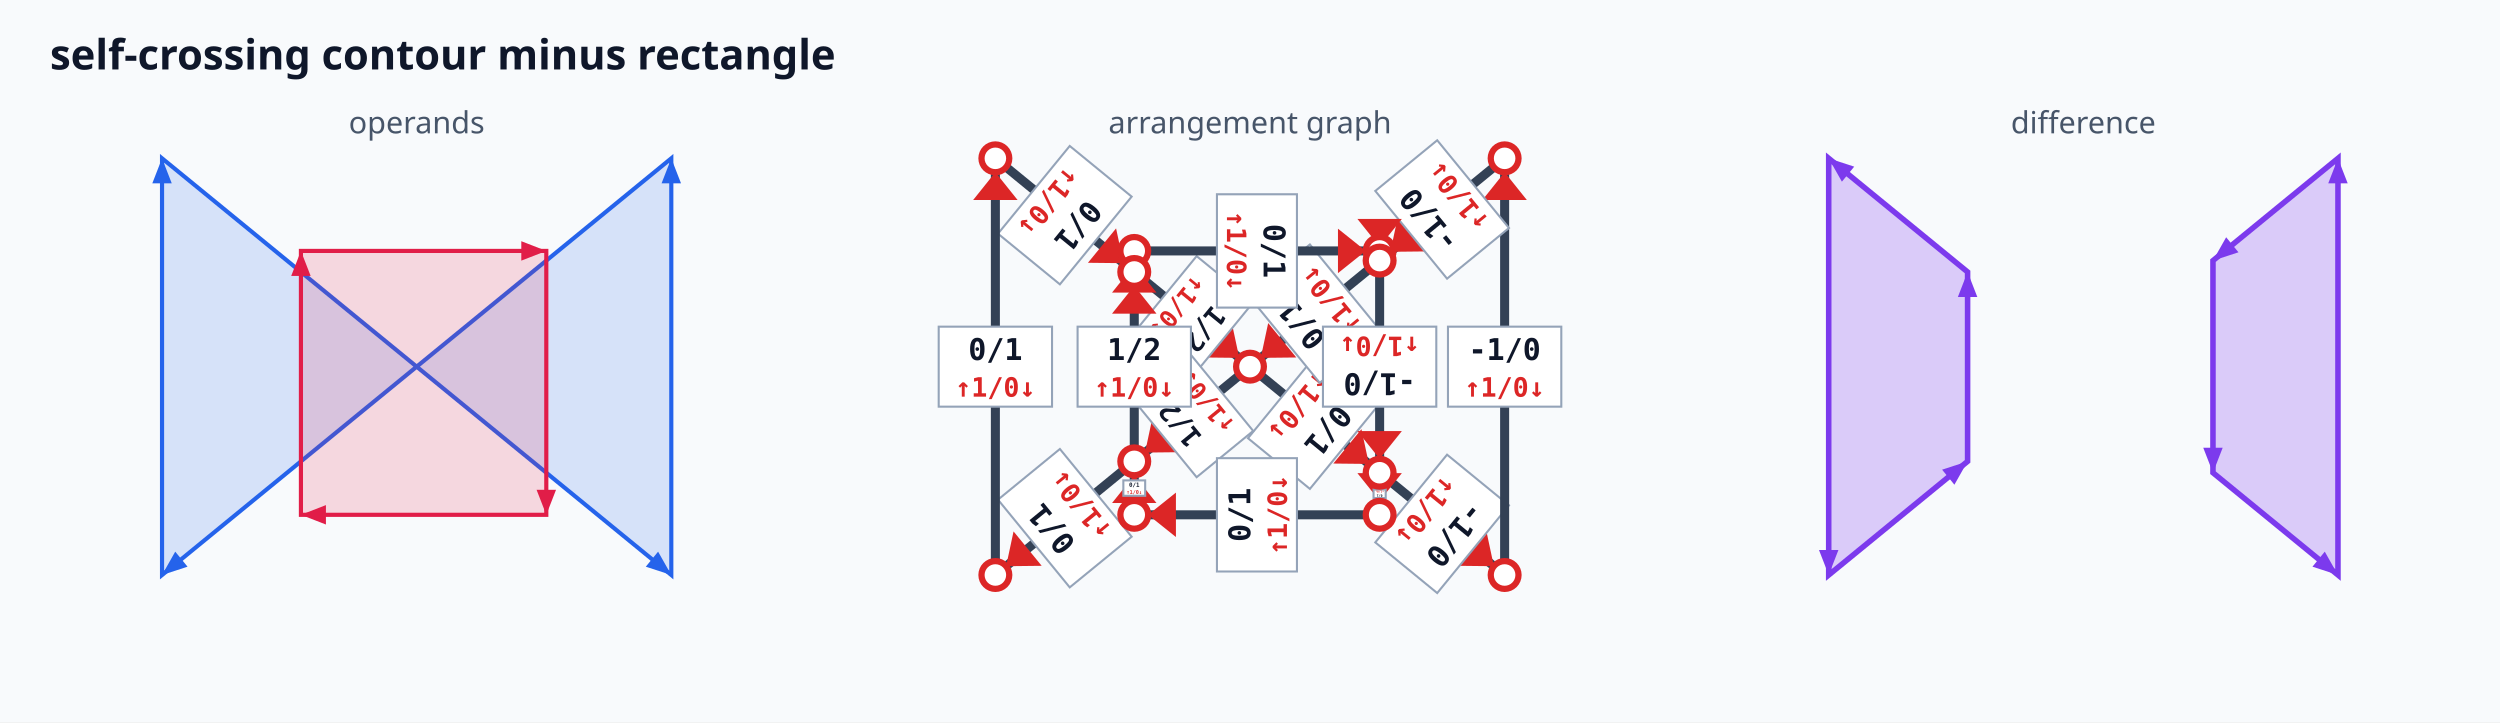
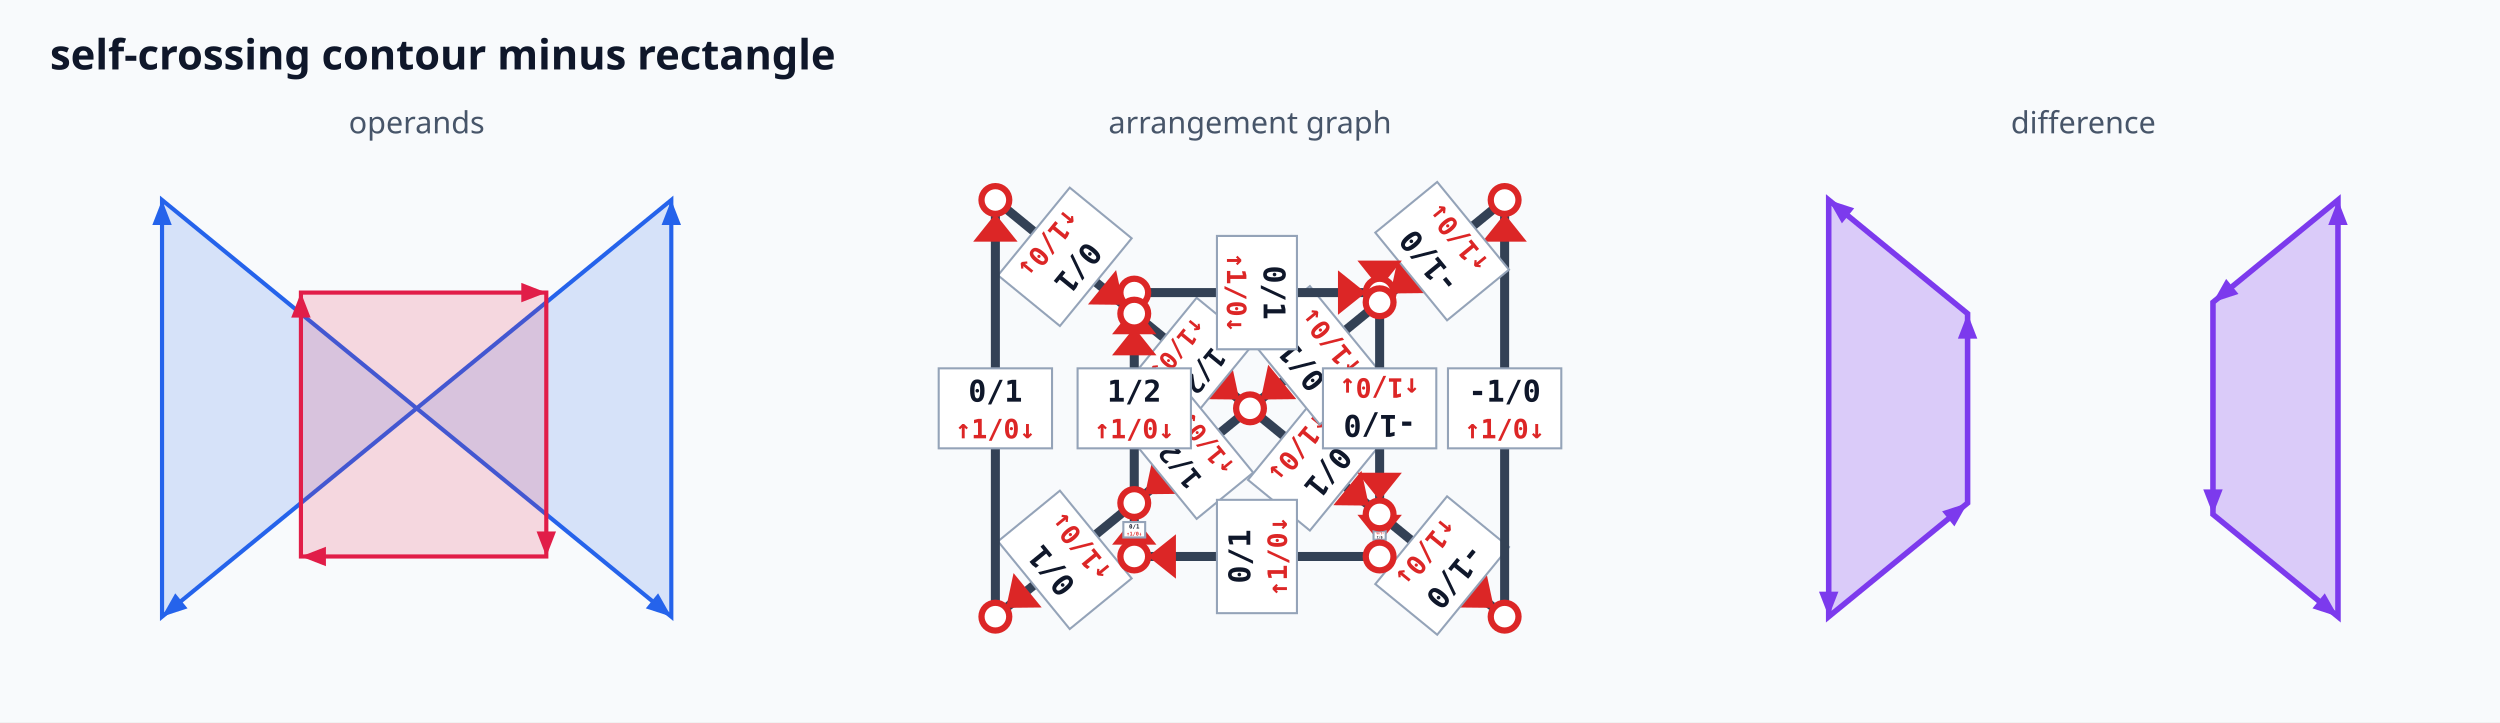
<svg xmlns="http://www.w3.org/2000/svg" viewBox="0 0 900 260" width="900" height="260">
  <rect x="0" y="0" width="900" height="260" style="fill: #f8fafc; stroke: none" />
  <text x="18" y="25" font-size="15" style="fill: #0f172a; font-family: system-ui; font-weight: 600">self-crossing contour minus rectangle</text>
  <text x="150" y="48" font-size="11" style="fill: #475569; font-family: system-ui; text-anchor: middle">operands</text>
  <text x="450" y="48" font-size="11" style="fill: #475569; font-family: system-ui; text-anchor: middle">arrangement graph</text>
  <text x="750" y="48" font-size="11" style="fill: #475569; font-family: system-ui; text-anchor: middle">difference</text>
-   <path d="M 58.333 57 L 241.667 207 V 57 L 58.333 207 Z" style="fill: #2563eb; fill-opacity: 0.16; fill-rule: nonzero; stroke: #2563eb; stroke-width: 1.5" />
-   <path d="M 108.333 90.333 H 196.667 V 185.333 H 108.333 Z" style="fill: #e11d48; fill-opacity: 0.16; fill-rule: nonzero; stroke: #e11d48; stroke-width: 1.5" />
-   <path d="M 708.333 97.909 L 658.333 57 V 207 L 708.333 166.091 Z M 796.667 170.182 L 841.667 207 V 57 L 796.667 93.818 Z" style="fill: #7c3aed; fill-opacity: 0.24; fill-rule: nonzero; stroke: #7c3aed; stroke-width: 2" />
-   <path d="M 241.667 207 L 232.485 204.01 L 236.917 198.592 Z" style="fill: #2563eb; fill-opacity: 1.0; stroke: none" />
-   <path d="M 241.667 57 L 245.167 66 H 238.167 Z" style="fill: #2563eb; fill-opacity: 1.0; stroke: none" />
-   <path d="M 58.333 207 L 63.083 198.592 L 67.515 204.01 Z" style="fill: #2563eb; fill-opacity: 1.0; stroke: none" />
-   <path d="M 58.333 57 L 61.833 66 H 54.833 Z" style="fill: #2563eb; fill-opacity: 1.0; stroke: none" />
-   <path d="M 196.667 90.333 L 187.667 93.833 V 86.833 Z" style="fill: #e11d48; fill-opacity: 1.0; stroke: none" />
-   <path d="M 196.667 185.333 L 193.167 176.333 H 200.167 Z" style="fill: #e11d48; fill-opacity: 1.0; stroke: none" />
-   <path d="M 108.333 185.333 L 117.333 181.833 V 188.833 Z" style="fill: #e11d48; fill-opacity: 1.0; stroke: none" />
-   <path d="M 108.333 90.333 L 111.833 99.333 H 104.833 Z" style="fill: #e11d48; fill-opacity: 1.0; stroke: none" />
-   <path d="M 358.333 57 L 408.333 97.909" style="fill: none; stroke: #334155; stroke-width: 3.25" />
-   <path d="M 404.464 94.743 L 391.658 94.602 L 401.79 82.219 Z" style="fill: #dc2626; fill-opacity: 1.0; stroke: none" />
-   <rect x="362.933" y="63.055" width="40.8" height="28.8" style="fill: #fff; stroke: #94a3b8; stroke-width: 0.75" transform="rotate(129.2894 383.3333 77.45455)" />
-   <text x="383.333" y="75.055" font-size="10.8" style="fill: #0f172a; font-family: ui-monospace, monospace; font-weight: 700; text-anchor: middle" transform="rotate(129.2894 383.3333 77.45455)">0/1</text>
-   <text x="383.333" y="88.255" font-size="9.6" style="fill: #dc2626; font-family: ui-monospace, monospace; font-weight: 700; text-anchor: middle" transform="rotate(129.2894 383.3333 77.45455)">↑1/0↓</text>
-   <path d="M 408.333 97.909 L 450 132" style="fill: none; stroke: #334155; stroke-width: 3.25" />
-   <path d="M 446.13 128.834 L 433.325 128.693 L 443.457 116.31 Z" style="fill: #dc2626; fill-opacity: 1.0; stroke: none" />
-   <rect x="410.536" y="101.804" width="37.26" height="26.302" style="fill: #fff; stroke: #94a3b8; stroke-width: 0.75" transform="rotate(129.2894 429.1667 114.9545)" />
-   <text x="429.167" y="112.763" font-size="9.863" style="fill: #0f172a; font-family: ui-monospace, monospace; font-weight: 700; text-anchor: middle" transform="rotate(129.2894 429.1667 114.9545)">1/2</text>
-   <text x="429.167" y="124.818" font-size="8.767" style="fill: #dc2626; font-family: ui-monospace, monospace; font-weight: 700; text-anchor: middle" transform="rotate(129.2894 429.1667 114.9545)">↑1/0↓</text>
-   <path d="M 450 132 L 496.667 170.182" style="fill: none; stroke: #334155; stroke-width: 3.25" />
-   <path d="M 492.797 167.016 L 479.991 166.875 L 490.123 154.492 Z" style="fill: #dc2626; fill-opacity: 1.0; stroke: none" />
-   <rect x="452.933" y="136.691" width="40.8" height="28.8" style="fill: #fff; stroke: #94a3b8; stroke-width: 0.75" transform="rotate(129.2894 473.3333 151.0909)" />
-   <text x="473.333" y="148.691" font-size="10.8" style="fill: #0f172a; font-family: ui-monospace, monospace; font-weight: 700; text-anchor: middle" transform="rotate(129.2894 473.3333 151.0909)">0/1</text>
-   <text x="473.333" y="161.891" font-size="9.6" style="fill: #dc2626; font-family: ui-monospace, monospace; font-weight: 700; text-anchor: middle" transform="rotate(129.2894 473.3333 151.0909)">↑1/0↓</text>
-   <path d="M 496.667 170.182 L 541.667 207" style="fill: none; stroke: #334155; stroke-width: 3.25" />
-   <path d="M 537.797 203.834 L 524.991 203.693 L 535.123 191.31 Z" style="fill: #dc2626; fill-opacity: 1.0; stroke: none" />
-   <rect x="498.767" y="174.191" width="40.8" height="28.8" style="fill: #fff; stroke: #94a3b8; stroke-width: 0.75" transform="rotate(129.2894 519.1667 188.5909)" />
-   <text x="519.167" y="186.191" font-size="10.8" style="fill: #0f172a; font-family: ui-monospace, monospace; font-weight: 700; text-anchor: middle" transform="rotate(129.2894 519.1667 188.5909)">-1/0</text>
-   <text x="519.167" y="199.391" font-size="9.6" style="fill: #dc2626; font-family: ui-monospace, monospace; font-weight: 700; text-anchor: middle" transform="rotate(129.2894 519.1667 188.5909)">↑1/0↓</text>
-   <path d="M 541.667 207 V 57" style="fill: none; stroke: #334155; stroke-width: 3.25" />
-   <path d="M 541.667 62 L 549.667 72 H 533.667 Z" style="fill: #dc2626; fill-opacity: 1.0; stroke: none" />
-   <rect x="521.267" y="117.6" width="40.8" height="28.8" style="fill: #fff; stroke: #94a3b8; stroke-width: 0.75" transform="rotate(0 541.6667 132)" />
-   <text x="541.667" y="129.6" font-size="10.8" style="fill: #0f172a; font-family: ui-monospace, monospace; font-weight: 700; text-anchor: middle" transform="rotate(0 541.6667 132)">-1/0</text>
-   <text x="541.667" y="142.8" font-size="9.6" style="fill: #dc2626; font-family: ui-monospace, monospace; font-weight: 700; text-anchor: middle" transform="rotate(0 541.6667 132)">↑1/0↓</text>
-   <path d="M 541.667 57 L 496.667 93.818" style="fill: none; stroke: #334155; stroke-width: 3.25" />
-   <path d="M 500.536 90.652 L 503.21 78.128 L 513.342 90.511 Z" style="fill: #dc2626; fill-opacity: 1.0; stroke: none" />
-   <rect x="498.767" y="61.009" width="40.8" height="28.8" style="fill: #fff; stroke: #94a3b8; stroke-width: 0.75" transform="rotate(230.7106 519.1667 75.40909)" />
-   <text x="519.167" y="73.009" font-size="10.8" style="fill: #0f172a; font-family: ui-monospace, monospace; font-weight: 700; text-anchor: middle" transform="rotate(230.7106 519.1667 75.40909)">-1/0</text>
-   <text x="519.167" y="86.209" font-size="9.6" style="fill: #dc2626; font-family: ui-monospace, monospace; font-weight: 700; text-anchor: middle" transform="rotate(230.7106 519.1667 75.40909)">↑1/0↓</text>
-   <path d="M 496.667 93.818 L 450 132" style="fill: none; stroke: #334155; stroke-width: 3.25" />
-   <path d="M 453.87 128.834 L 456.543 116.31 L 466.675 128.693 Z" style="fill: #dc2626; fill-opacity: 1.0; stroke: none" />
-   <rect x="452.933" y="98.509" width="40.8" height="28.8" style="fill: #fff; stroke: #94a3b8; stroke-width: 0.75" transform="rotate(230.7106 473.3333 112.9091)" />
-   <text x="473.333" y="110.509" font-size="10.8" style="fill: #0f172a; font-family: ui-monospace, monospace; font-weight: 700; text-anchor: middle" transform="rotate(230.7106 473.3333 112.9091)">0/1</text>
-   <text x="473.333" y="123.709" font-size="9.6" style="fill: #dc2626; font-family: ui-monospace, monospace; font-weight: 700; text-anchor: middle" transform="rotate(230.7106 473.3333 112.9091)">↑1/0↓</text>
-   <path d="M 450 132 L 408.333 166.091" style="fill: none; stroke: #334155; stroke-width: 3.25" />
-   <path d="M 412.203 162.925 L 414.877 150.401 L 425.009 162.784 Z" style="fill: #dc2626; fill-opacity: 1.0; stroke: none" />
-   <rect x="410.536" y="135.895" width="37.26" height="26.302" style="fill: #fff; stroke: #94a3b8; stroke-width: 0.75" transform="rotate(230.7106 429.1667 149.0454)" />
-   <text x="429.167" y="146.854" font-size="9.863" style="fill: #0f172a; font-family: ui-monospace, monospace; font-weight: 700; text-anchor: middle" transform="rotate(230.7106 429.1667 149.0454)">1/2</text>
-   <text x="429.167" y="158.909" font-size="8.767" style="fill: #dc2626; font-family: ui-monospace, monospace; font-weight: 700; text-anchor: middle" transform="rotate(230.7106 429.1667 149.0454)">↑1/0↓</text>
-   <path d="M 408.333 166.091 L 358.333 207" style="fill: none; stroke: #334155; stroke-width: 3.25" />
-   <path d="M 362.203 203.834 L 364.877 191.31 L 375.009 203.693 Z" style="fill: #dc2626; fill-opacity: 1.0; stroke: none" />
-   <rect x="362.933" y="172.145" width="40.8" height="28.8" style="fill: #fff; stroke: #94a3b8; stroke-width: 0.75" transform="rotate(230.7106 383.3333 186.5454)" />
-   <text x="383.333" y="184.145" font-size="10.8" style="fill: #0f172a; font-family: ui-monospace, monospace; font-weight: 700; text-anchor: middle" transform="rotate(230.7106 383.3333 186.5454)">0/1</text>
-   <text x="383.333" y="197.345" font-size="9.6" style="fill: #dc2626; font-family: ui-monospace, monospace; font-weight: 700; text-anchor: middle" transform="rotate(230.7106 383.3333 186.5454)">↑1/0↓</text>
-   <path d="M 358.333 207 V 57" style="fill: none; stroke: #334155; stroke-width: 3.25" />
-   <path d="M 358.333 62 L 366.333 72 H 350.333 Z" style="fill: #dc2626; fill-opacity: 1.0; stroke: none" />
-   <rect x="337.933" y="117.6" width="40.8" height="28.8" style="fill: #fff; stroke: #94a3b8; stroke-width: 0.75" transform="rotate(0 358.3333 132)" />
-   <text x="358.333" y="129.6" font-size="10.8" style="fill: #0f172a; font-family: ui-monospace, monospace; font-weight: 700; text-anchor: middle" transform="rotate(0 358.3333 132)">0/1</text>
-   <text x="358.333" y="142.8" font-size="9.6" style="fill: #dc2626; font-family: ui-monospace, monospace; font-weight: 700; text-anchor: middle" transform="rotate(0 358.3333 132)">↑1/0↓</text>
-   <path d="M 408.333 90.333 H 496.667" style="fill: none; stroke: #334155; stroke-width: 3.25" />
-   <path d="M 491.667 90.333 L 481.667 98.333 V 82.333 Z" style="fill: #dc2626; fill-opacity: 1.0; stroke: none" />
-   <rect x="432.1" y="75.933" width="40.8" height="28.8" style="fill: #fff; stroke: #94a3b8; stroke-width: 0.75" transform="rotate(90 452.5 90.33333)" />
-   <text x="452.5" y="87.933" font-size="10.8" style="fill: #0f172a; font-family: ui-monospace, monospace; font-weight: 700; text-anchor: middle" transform="rotate(90 452.5 90.33333)">0/1</text>
-   <text x="452.5" y="101.133" font-size="9.6" style="fill: #dc2626; font-family: ui-monospace, monospace; font-weight: 700; text-anchor: middle" transform="rotate(90 452.5 90.33333)">↑1/0↓</text>
-   <path d="M 496.667 90.333 V 93.818" style="fill: none; stroke: #334155; stroke-width: 3.25" />
-   <path d="M 496.667 88.818 L 488.667 78.818 H 504.667 Z" style="fill: #dc2626; fill-opacity: 1.0; stroke: none" />
-   <path d="M 496.667 93.818 V 170.182" style="fill: none; stroke: #334155; stroke-width: 3.25" />
-   <path d="M 496.667 165.182 L 488.667 155.182 H 504.667 Z" style="fill: #dc2626; fill-opacity: 1.0; stroke: none" />
-   <rect x="476.267" y="117.6" width="40.8" height="28.8" style="fill: #fff; stroke: #94a3b8; stroke-width: 0.75" transform="rotate(180 496.6667 132)" />
-   <text x="496.667" y="129.6" font-size="10.8" style="fill: #0f172a; font-family: ui-monospace, monospace; font-weight: 700; text-anchor: middle" transform="rotate(180 496.6667 132)">-1/0</text>
-   <text x="496.667" y="142.8" font-size="9.6" style="fill: #dc2626; font-family: ui-monospace, monospace; font-weight: 700; text-anchor: middle" transform="rotate(180 496.6667 132)">↑1/0↓</text>
-   <path d="M 496.667 170.182 V 185.333" style="fill: none; stroke: #334155; stroke-width: 3.25" />
-   <path d="M 496.667 180.333 L 488.667 170.333 H 504.667 Z" style="fill: #dc2626; fill-opacity: 1.0; stroke: none" />
-   <rect x="494.477" y="176.212" width="4.379" height="3.091" style="fill: #fff; stroke: #94a3b8; stroke-width: 0.75" transform="rotate(180 496.6667 177.7576)" />
-   <text x="496.667" y="177.5" font-size="1.159" style="fill: #0f172a; font-family: ui-monospace, monospace; font-weight: 700; text-anchor: middle" transform="rotate(180 496.6667 177.7576)">0/1</text>
-   <text x="496.667" y="178.917" font-size="1.03" style="fill: #dc2626; font-family: ui-monospace, monospace; font-weight: 700; text-anchor: middle" transform="rotate(180 496.6667 177.7576)">↑1/0↓</text>
-   <path d="M 496.667 185.333 H 408.333" style="fill: none; stroke: #334155; stroke-width: 3.25" />
-   <path d="M 413.333 185.333 L 423.333 177.333 V 193.333 Z" style="fill: #dc2626; fill-opacity: 1.0; stroke: none" />
-   <rect x="432.1" y="170.933" width="40.8" height="28.8" style="fill: #fff; stroke: #94a3b8; stroke-width: 0.75" transform="rotate(270 452.5 185.3333)" />
-   <text x="452.5" y="182.933" font-size="10.8" style="fill: #0f172a; font-family: ui-monospace, monospace; font-weight: 700; text-anchor: middle" transform="rotate(270 452.5 185.3333)">0/1</text>
-   <text x="452.5" y="196.133" font-size="9.6" style="fill: #dc2626; font-family: ui-monospace, monospace; font-weight: 700; text-anchor: middle" transform="rotate(270 452.5 185.3333)">↑1/0↓</text>
-   <path d="M 408.333 185.333 V 166.091" style="fill: none; stroke: #334155; stroke-width: 3.25" />
-   <path d="M 408.333 171.091 L 416.333 181.091 H 400.333 Z" style="fill: #dc2626; fill-opacity: 1.0; stroke: none" />
-   <rect x="404.405" y="172.939" width="7.856" height="5.545" style="fill: #fff; stroke: #94a3b8; stroke-width: 0.75" transform="rotate(0 408.3333 175.7121)" />
-   <text x="408.333" y="175.25" font-size="2.08" style="fill: #0f172a; font-family: ui-monospace, monospace; font-weight: 700; text-anchor: middle" transform="rotate(0 408.3333 175.7121)">0/1</text>
-   <text x="408.333" y="177.792" font-size="1.848" style="fill: #dc2626; font-family: ui-monospace, monospace; font-weight: 700; text-anchor: middle" transform="rotate(0 408.3333 175.7121)">↑1/0↓</text>
-   <path d="M 408.333 166.091 V 97.909" style="fill: none; stroke: #334155; stroke-width: 3.25" />
-   <path d="M 408.333 102.909 L 416.333 112.909 H 400.333 Z" style="fill: #dc2626; fill-opacity: 1.0; stroke: none" />
-   <rect x="387.933" y="117.6" width="40.8" height="28.8" style="fill: #fff; stroke: #94a3b8; stroke-width: 0.75" transform="rotate(0 408.3333 132)" />
-   <text x="408.333" y="129.6" font-size="10.8" style="fill: #0f172a; font-family: ui-monospace, monospace; font-weight: 700; text-anchor: middle" transform="rotate(0 408.3333 132)">1/2</text>
-   <text x="408.333" y="142.8" font-size="9.6" style="fill: #dc2626; font-family: ui-monospace, monospace; font-weight: 700; text-anchor: middle" transform="rotate(0 408.3333 132)">↑1/0↓</text>
-   <path d="M 408.333 97.909 V 90.333" style="fill: none; stroke: #334155; stroke-width: 3.25" />
-   <path d="M 408.333 95.333 L 416.333 105.333 H 400.333 Z" style="fill: #dc2626; fill-opacity: 1.0; stroke: none" />
-   <circle cx="358.333" cy="57" r="5" style="fill: #fff; stroke: #dc2626; stroke-width: 2.25" />
-   <circle cx="541.667" cy="207" r="5" style="fill: #fff; stroke: #dc2626; stroke-width: 2.25" />
-   <circle cx="541.667" cy="57" r="5" style="fill: #fff; stroke: #dc2626; stroke-width: 2.25" />
-   <circle cx="450" cy="132" r="5" style="fill: #fff; stroke: #dc2626; stroke-width: 2.25" />
-   <circle cx="358.333" cy="207" r="5" style="fill: #fff; stroke: #dc2626; stroke-width: 2.25" />
-   <circle cx="408.333" cy="90.333" r="5" style="fill: #fff; stroke: #dc2626; stroke-width: 2.25" />
-   <circle cx="496.667" cy="90.333" r="5" style="fill: #fff; stroke: #dc2626; stroke-width: 2.25" />
-   <circle cx="496.667" cy="170.182" r="5" style="fill: #fff; stroke: #dc2626; stroke-width: 2.25" />
-   <circle cx="496.667" cy="93.818" r="5" style="fill: #fff; stroke: #dc2626; stroke-width: 2.25" />
-   <circle cx="496.667" cy="185.333" r="5" style="fill: #fff; stroke: #dc2626; stroke-width: 2.25" />
-   <circle cx="408.333" cy="185.333" r="5" style="fill: #fff; stroke: #dc2626; stroke-width: 2.25" />
-   <circle cx="408.333" cy="97.909" r="5" style="fill: #fff; stroke: #dc2626; stroke-width: 2.25" />
-   <circle cx="408.333" cy="166.091" r="5" style="fill: #fff; stroke: #dc2626; stroke-width: 2.25" />
-   <path d="M 658.333 57 L 667.515 59.99 L 663.083 65.408 Z" style="fill: #7c3aed; fill-opacity: 1.0; stroke: none" />
-   <path d="M 658.333 207 L 654.833 198 H 661.833 Z" style="fill: #7c3aed; fill-opacity: 1.0; stroke: none" />
-   <path d="M 708.333 166.091 L 703.584 174.499 L 699.151 169.081 Z" style="fill: #7c3aed; fill-opacity: 1.0; stroke: none" />
-   <path d="M 708.333 97.909 L 711.833 106.909 H 704.833 Z" style="fill: #7c3aed; fill-opacity: 1.0; stroke: none" />
-   <path d="M 841.667 207 L 832.485 204.01 L 836.917 198.592 Z" style="fill: #7c3aed; fill-opacity: 1.0; stroke: none" />
-   <path d="M 841.667 57 L 845.167 66 H 838.167 Z" style="fill: #7c3aed; fill-opacity: 1.0; stroke: none" />
-   <path d="M 796.667 93.818 L 801.416 85.41 L 805.849 90.828 Z" style="fill: #7c3aed; fill-opacity: 1.0; stroke: none" />
-   <path d="M 796.667 170.182 L 793.167 161.182 H 800.167 Z" style="fill: #7c3aed; fill-opacity: 1.0; stroke: none" />
+   <path d="M 58.333 72 L 241.667 222 V 72 L 58.333 222 Z" style="fill: #2563eb; fill-opacity: 0.16; fill-rule: nonzero; stroke: #2563eb; stroke-width: 1.5" />
+   <path d="M 108.333 105.333 H 196.667 V 200.333 H 108.333 Z" style="fill: #e11d48; fill-opacity: 0.16; fill-rule: nonzero; stroke: #e11d48; stroke-width: 1.5" />
+   <path d="M 708.333 112.909 L 658.333 72 V 222 L 708.333 181.091 Z M 796.667 185.182 L 841.667 222 V 72 L 796.667 108.818 Z" style="fill: #7c3aed; fill-opacity: 0.24; fill-rule: nonzero; stroke: #7c3aed; stroke-width: 2" />
+   <path d="M 241.667 222 L 232.485 219.01 L 236.917 213.592 Z" style="fill: #2563eb; fill-opacity: 1.0; stroke: none" />
+   <path d="M 241.667 72 L 245.167 81 H 238.167 Z" style="fill: #2563eb; fill-opacity: 1.0; stroke: none" />
+   <path d="M 58.333 222 L 63.083 213.592 L 67.515 219.01 Z" style="fill: #2563eb; fill-opacity: 1.0; stroke: none" />
+   <path d="M 58.333 72 L 61.833 81 H 54.833 Z" style="fill: #2563eb; fill-opacity: 1.0; stroke: none" />
+   <path d="M 196.667 105.333 L 187.667 108.833 V 101.833 Z" style="fill: #e11d48; fill-opacity: 1.0; stroke: none" />
+   <path d="M 196.667 200.333 L 193.167 191.333 H 200.167 Z" style="fill: #e11d48; fill-opacity: 1.0; stroke: none" />
+   <path d="M 108.333 200.333 L 117.333 196.833 V 203.833 Z" style="fill: #e11d48; fill-opacity: 1.0; stroke: none" />
+   <path d="M 108.333 105.333 L 111.833 114.333 H 104.833 Z" style="fill: #e11d48; fill-opacity: 1.0; stroke: none" />
+   <path d="M 358.333 72 L 408.333 112.909" style="fill: none; stroke: #334155; stroke-width: 3.25" />
+   <path d="M 404.464 109.743 L 391.658 109.602 L 401.79 97.219 Z" style="fill: #dc2626; fill-opacity: 1.0; stroke: none" />
+   <rect x="362.933" y="78.055" width="40.8" height="28.8" style="fill: #fff; stroke: #94a3b8; stroke-width: 0.75" transform="rotate(129.2894 383.3333 92.45455)" />
+   <text x="383.333" y="90.055" font-size="10.8" style="fill: #0f172a; font-family: ui-monospace, monospace; font-weight: 700; text-anchor: middle" transform="rotate(129.2894 383.3333 92.45455)">0/1</text>
+   <text x="383.333" y="103.255" font-size="9.6" style="fill: #dc2626; font-family: ui-monospace, monospace; font-weight: 700; text-anchor: middle" transform="rotate(129.2894 383.3333 92.45455)">↑1/0↓</text>
+   <path d="M 408.333 112.909 L 450 147" style="fill: none; stroke: #334155; stroke-width: 3.25" />
+   <path d="M 446.13 143.834 L 433.325 143.693 L 443.457 131.31 Z" style="fill: #dc2626; fill-opacity: 1.0; stroke: none" />
+   <rect x="410.536" y="116.804" width="37.26" height="26.302" style="fill: #fff; stroke: #94a3b8; stroke-width: 0.75" transform="rotate(129.2894 429.1667 129.9546)" />
+   <text x="429.167" y="127.763" font-size="9.863" style="fill: #0f172a; font-family: ui-monospace, monospace; font-weight: 700; text-anchor: middle" transform="rotate(129.2894 429.1667 129.9546)">1/2</text>
+   <text x="429.167" y="139.818" font-size="8.767" style="fill: #dc2626; font-family: ui-monospace, monospace; font-weight: 700; text-anchor: middle" transform="rotate(129.2894 429.1667 129.9546)">↑1/0↓</text>
+   <path d="M 450 147 L 496.667 185.182" style="fill: none; stroke: #334155; stroke-width: 3.25" />
+   <path d="M 492.797 182.016 L 479.991 181.875 L 490.123 169.492 Z" style="fill: #dc2626; fill-opacity: 1.0; stroke: none" />
+   <rect x="452.933" y="151.691" width="40.8" height="28.8" style="fill: #fff; stroke: #94a3b8; stroke-width: 0.75" transform="rotate(129.2894 473.3333 166.0909)" />
+   <text x="473.333" y="163.691" font-size="10.8" style="fill: #0f172a; font-family: ui-monospace, monospace; font-weight: 700; text-anchor: middle" transform="rotate(129.2894 473.3333 166.0909)">0/1</text>
+   <text x="473.333" y="176.891" font-size="9.6" style="fill: #dc2626; font-family: ui-monospace, monospace; font-weight: 700; text-anchor: middle" transform="rotate(129.2894 473.3333 166.0909)">↑1/0↓</text>
+   <path d="M 496.667 185.182 L 541.667 222" style="fill: none; stroke: #334155; stroke-width: 3.25" />
+   <path d="M 537.797 218.834 L 524.991 218.693 L 535.123 206.31 Z" style="fill: #dc2626; fill-opacity: 1.0; stroke: none" />
+   <rect x="498.767" y="189.191" width="40.8" height="28.8" style="fill: #fff; stroke: #94a3b8; stroke-width: 0.75" transform="rotate(129.2894 519.1667 203.5909)" />
+   <text x="519.167" y="201.191" font-size="10.8" style="fill: #0f172a; font-family: ui-monospace, monospace; font-weight: 700; text-anchor: middle" transform="rotate(129.2894 519.1667 203.5909)">-1/0</text>
+   <text x="519.167" y="214.391" font-size="9.6" style="fill: #dc2626; font-family: ui-monospace, monospace; font-weight: 700; text-anchor: middle" transform="rotate(129.2894 519.1667 203.5909)">↑1/0↓</text>
+   <path d="M 541.667 222 V 72" style="fill: none; stroke: #334155; stroke-width: 3.25" />
+   <path d="M 541.667 77 L 549.667 87 H 533.667 Z" style="fill: #dc2626; fill-opacity: 1.0; stroke: none" />
+   <rect x="521.267" y="132.6" width="40.8" height="28.8" style="fill: #fff; stroke: #94a3b8; stroke-width: 0.75" transform="rotate(0 541.6667 147)" />
+   <text x="541.667" y="144.6" font-size="10.8" style="fill: #0f172a; font-family: ui-monospace, monospace; font-weight: 700; text-anchor: middle" transform="rotate(0 541.6667 147)">-1/0</text>
+   <text x="541.667" y="157.8" font-size="9.6" style="fill: #dc2626; font-family: ui-monospace, monospace; font-weight: 700; text-anchor: middle" transform="rotate(0 541.6667 147)">↑1/0↓</text>
+   <path d="M 541.667 72 L 496.667 108.818" style="fill: none; stroke: #334155; stroke-width: 3.25" />
+   <path d="M 500.536 105.652 L 503.21 93.128 L 513.342 105.511 Z" style="fill: #dc2626; fill-opacity: 1.0; stroke: none" />
+   <rect x="498.767" y="76.009" width="40.8" height="28.8" style="fill: #fff; stroke: #94a3b8; stroke-width: 0.75" transform="rotate(230.7106 519.1667 90.40909)" />
+   <text x="519.167" y="88.009" font-size="10.8" style="fill: #0f172a; font-family: ui-monospace, monospace; font-weight: 700; text-anchor: middle" transform="rotate(230.7106 519.1667 90.40909)">-1/0</text>
+   <text x="519.167" y="101.209" font-size="9.6" style="fill: #dc2626; font-family: ui-monospace, monospace; font-weight: 700; text-anchor: middle" transform="rotate(230.7106 519.1667 90.40909)">↑1/0↓</text>
+   <path d="M 496.667 108.818 L 450 147" style="fill: none; stroke: #334155; stroke-width: 3.25" />
+   <path d="M 453.87 143.834 L 456.543 131.31 L 466.675 143.693 Z" style="fill: #dc2626; fill-opacity: 1.0; stroke: none" />
+   <rect x="452.933" y="113.509" width="40.8" height="28.8" style="fill: #fff; stroke: #94a3b8; stroke-width: 0.75" transform="rotate(230.7106 473.3333 127.9091)" />
+   <text x="473.333" y="125.509" font-size="10.8" style="fill: #0f172a; font-family: ui-monospace, monospace; font-weight: 700; text-anchor: middle" transform="rotate(230.7106 473.3333 127.9091)">0/1</text>
+   <text x="473.333" y="138.709" font-size="9.6" style="fill: #dc2626; font-family: ui-monospace, monospace; font-weight: 700; text-anchor: middle" transform="rotate(230.7106 473.3333 127.9091)">↑1/0↓</text>
+   <path d="M 450 147 L 408.333 181.091" style="fill: none; stroke: #334155; stroke-width: 3.25" />
+   <path d="M 412.203 177.925 L 414.877 165.401 L 425.009 177.784 Z" style="fill: #dc2626; fill-opacity: 1.0; stroke: none" />
+   <rect x="410.536" y="150.895" width="37.26" height="26.302" style="fill: #fff; stroke: #94a3b8; stroke-width: 0.75" transform="rotate(230.7106 429.1667 164.0454)" />
+   <text x="429.167" y="161.854" font-size="9.863" style="fill: #0f172a; font-family: ui-monospace, monospace; font-weight: 700; text-anchor: middle" transform="rotate(230.7106 429.1667 164.0454)">1/2</text>
+   <text x="429.167" y="173.909" font-size="8.767" style="fill: #dc2626; font-family: ui-monospace, monospace; font-weight: 700; text-anchor: middle" transform="rotate(230.7106 429.1667 164.0454)">↑1/0↓</text>
+   <path d="M 408.333 181.091 L 358.333 222" style="fill: none; stroke: #334155; stroke-width: 3.25" />
+   <path d="M 362.203 218.834 L 364.877 206.31 L 375.009 218.693 Z" style="fill: #dc2626; fill-opacity: 1.0; stroke: none" />
+   <rect x="362.933" y="187.145" width="40.8" height="28.8" style="fill: #fff; stroke: #94a3b8; stroke-width: 0.75" transform="rotate(230.7106 383.3333 201.5454)" />
+   <text x="383.333" y="199.145" font-size="10.8" style="fill: #0f172a; font-family: ui-monospace, monospace; font-weight: 700; text-anchor: middle" transform="rotate(230.7106 383.3333 201.5454)">0/1</text>
+   <text x="383.333" y="212.345" font-size="9.6" style="fill: #dc2626; font-family: ui-monospace, monospace; font-weight: 700; text-anchor: middle" transform="rotate(230.7106 383.3333 201.5454)">↑1/0↓</text>
+   <path d="M 358.333 222 V 72" style="fill: none; stroke: #334155; stroke-width: 3.25" />
+   <path d="M 358.333 77 L 366.333 87 H 350.333 Z" style="fill: #dc2626; fill-opacity: 1.0; stroke: none" />
+   <rect x="337.933" y="132.6" width="40.8" height="28.8" style="fill: #fff; stroke: #94a3b8; stroke-width: 0.75" transform="rotate(0 358.3333 147)" />
+   <text x="358.333" y="144.6" font-size="10.8" style="fill: #0f172a; font-family: ui-monospace, monospace; font-weight: 700; text-anchor: middle" transform="rotate(0 358.3333 147)">0/1</text>
+   <text x="358.333" y="157.8" font-size="9.6" style="fill: #dc2626; font-family: ui-monospace, monospace; font-weight: 700; text-anchor: middle" transform="rotate(0 358.3333 147)">↑1/0↓</text>
+   <path d="M 408.333 105.333 H 496.667" style="fill: none; stroke: #334155; stroke-width: 3.25" />
+   <path d="M 491.667 105.333 L 481.667 113.333 V 97.333 Z" style="fill: #dc2626; fill-opacity: 1.0; stroke: none" />
+   <rect x="432.1" y="90.933" width="40.8" height="28.8" style="fill: #fff; stroke: #94a3b8; stroke-width: 0.75" transform="rotate(90 452.5 105.3333)" />
+   <text x="452.5" y="102.933" font-size="10.8" style="fill: #0f172a; font-family: ui-monospace, monospace; font-weight: 700; text-anchor: middle" transform="rotate(90 452.5 105.3333)">0/1</text>
+   <text x="452.5" y="116.133" font-size="9.6" style="fill: #dc2626; font-family: ui-monospace, monospace; font-weight: 700; text-anchor: middle" transform="rotate(90 452.5 105.3333)">↑1/0↓</text>
+   <path d="M 496.667 105.333 V 108.818" style="fill: none; stroke: #334155; stroke-width: 3.25" />
+   <path d="M 496.667 103.818 L 488.667 93.818 H 504.667 Z" style="fill: #dc2626; fill-opacity: 1.0; stroke: none" />
+   <path d="M 496.667 108.818 V 185.182" style="fill: none; stroke: #334155; stroke-width: 3.25" />
+   <path d="M 496.667 180.182 L 488.667 170.182 H 504.667 Z" style="fill: #dc2626; fill-opacity: 1.0; stroke: none" />
+   <rect x="476.267" y="132.6" width="40.8" height="28.8" style="fill: #fff; stroke: #94a3b8; stroke-width: 0.75" transform="rotate(180 496.6667 147)" />
+   <text x="496.667" y="144.6" font-size="10.8" style="fill: #0f172a; font-family: ui-monospace, monospace; font-weight: 700; text-anchor: middle" transform="rotate(180 496.6667 147)">-1/0</text>
+   <text x="496.667" y="157.8" font-size="9.6" style="fill: #dc2626; font-family: ui-monospace, monospace; font-weight: 700; text-anchor: middle" transform="rotate(180 496.6667 147)">↑1/0↓</text>
+   <path d="M 496.667 185.182 V 200.333" style="fill: none; stroke: #334155; stroke-width: 3.25" />
+   <path d="M 496.667 195.333 L 488.667 185.333 H 504.667 Z" style="fill: #dc2626; fill-opacity: 1.0; stroke: none" />
+   <rect x="494.477" y="191.212" width="4.379" height="3.091" style="fill: #fff; stroke: #94a3b8; stroke-width: 0.75" transform="rotate(180 496.6667 192.7576)" />
+   <text x="496.667" y="192.5" font-size="1.159" style="fill: #0f172a; font-family: ui-monospace, monospace; font-weight: 700; text-anchor: middle" transform="rotate(180 496.6667 192.7576)">0/1</text>
+   <text x="496.667" y="193.917" font-size="1.03" style="fill: #dc2626; font-family: ui-monospace, monospace; font-weight: 700; text-anchor: middle" transform="rotate(180 496.6667 192.7576)">↑1/0↓</text>
+   <path d="M 496.667 200.333 H 408.333" style="fill: none; stroke: #334155; stroke-width: 3.25" />
+   <path d="M 413.333 200.333 L 423.333 192.333 V 208.333 Z" style="fill: #dc2626; fill-opacity: 1.0; stroke: none" />
+   <rect x="432.1" y="185.933" width="40.8" height="28.8" style="fill: #fff; stroke: #94a3b8; stroke-width: 0.75" transform="rotate(270 452.5 200.3333)" />
+   <text x="452.5" y="197.933" font-size="10.8" style="fill: #0f172a; font-family: ui-monospace, monospace; font-weight: 700; text-anchor: middle" transform="rotate(270 452.5 200.3333)">0/1</text>
+   <text x="452.5" y="211.133" font-size="9.6" style="fill: #dc2626; font-family: ui-monospace, monospace; font-weight: 700; text-anchor: middle" transform="rotate(270 452.5 200.3333)">↑1/0↓</text>
+   <path d="M 408.333 200.333 V 181.091" style="fill: none; stroke: #334155; stroke-width: 3.25" />
+   <path d="M 408.333 186.091 L 416.333 196.091 H 400.333 Z" style="fill: #dc2626; fill-opacity: 1.0; stroke: none" />
+   <rect x="404.405" y="187.939" width="7.856" height="5.545" style="fill: #fff; stroke: #94a3b8; stroke-width: 0.75" transform="rotate(0 408.3333 190.7121)" />
+   <text x="408.333" y="190.25" font-size="2.08" style="fill: #0f172a; font-family: ui-monospace, monospace; font-weight: 700; text-anchor: middle" transform="rotate(0 408.3333 190.7121)">0/1</text>
+   <text x="408.333" y="192.792" font-size="1.848" style="fill: #dc2626; font-family: ui-monospace, monospace; font-weight: 700; text-anchor: middle" transform="rotate(0 408.3333 190.7121)">↑1/0↓</text>
+   <path d="M 408.333 181.091 V 112.909" style="fill: none; stroke: #334155; stroke-width: 3.25" />
+   <path d="M 408.333 117.909 L 416.333 127.909 H 400.333 Z" style="fill: #dc2626; fill-opacity: 1.0; stroke: none" />
+   <rect x="387.933" y="132.6" width="40.8" height="28.8" style="fill: #fff; stroke: #94a3b8; stroke-width: 0.75" transform="rotate(0 408.3333 147)" />
+   <text x="408.333" y="144.6" font-size="10.8" style="fill: #0f172a; font-family: ui-monospace, monospace; font-weight: 700; text-anchor: middle" transform="rotate(0 408.3333 147)">1/2</text>
+   <text x="408.333" y="157.8" font-size="9.6" style="fill: #dc2626; font-family: ui-monospace, monospace; font-weight: 700; text-anchor: middle" transform="rotate(0 408.3333 147)">↑1/0↓</text>
+   <path d="M 408.333 112.909 V 105.333" style="fill: none; stroke: #334155; stroke-width: 3.25" />
+   <path d="M 408.333 110.333 L 416.333 120.333 H 400.333 Z" style="fill: #dc2626; fill-opacity: 1.0; stroke: none" />
+   <circle cx="358.333" cy="72" r="5" style="fill: #fff; stroke: #dc2626; stroke-width: 2.25" />
+   <circle cx="541.667" cy="222" r="5" style="fill: #fff; stroke: #dc2626; stroke-width: 2.25" />
+   <circle cx="541.667" cy="72" r="5" style="fill: #fff; stroke: #dc2626; stroke-width: 2.25" />
+   <circle cx="450" cy="147" r="5" style="fill: #fff; stroke: #dc2626; stroke-width: 2.25" />
+   <circle cx="358.333" cy="222" r="5" style="fill: #fff; stroke: #dc2626; stroke-width: 2.25" />
+   <circle cx="408.333" cy="105.333" r="5" style="fill: #fff; stroke: #dc2626; stroke-width: 2.25" />
+   <circle cx="496.667" cy="105.333" r="5" style="fill: #fff; stroke: #dc2626; stroke-width: 2.25" />
+   <circle cx="496.667" cy="185.182" r="5" style="fill: #fff; stroke: #dc2626; stroke-width: 2.25" />
+   <circle cx="496.667" cy="108.818" r="5" style="fill: #fff; stroke: #dc2626; stroke-width: 2.25" />
+   <circle cx="496.667" cy="200.333" r="5" style="fill: #fff; stroke: #dc2626; stroke-width: 2.25" />
+   <circle cx="408.333" cy="200.333" r="5" style="fill: #fff; stroke: #dc2626; stroke-width: 2.25" />
+   <circle cx="408.333" cy="112.909" r="5" style="fill: #fff; stroke: #dc2626; stroke-width: 2.25" />
+   <circle cx="408.333" cy="181.091" r="5" style="fill: #fff; stroke: #dc2626; stroke-width: 2.25" />
+   <path d="M 658.333 72 L 667.515 74.99 L 663.083 80.408 Z" style="fill: #7c3aed; fill-opacity: 1.0; stroke: none" />
+   <path d="M 658.333 222 L 654.833 213 H 661.833 Z" style="fill: #7c3aed; fill-opacity: 1.0; stroke: none" />
+   <path d="M 708.333 181.091 L 703.584 189.499 L 699.151 184.081 Z" style="fill: #7c3aed; fill-opacity: 1.0; stroke: none" />
+   <path d="M 708.333 112.909 L 711.833 121.909 H 704.833 Z" style="fill: #7c3aed; fill-opacity: 1.0; stroke: none" />
+   <path d="M 841.667 222 L 832.485 219.01 L 836.917 213.592 Z" style="fill: #7c3aed; fill-opacity: 1.0; stroke: none" />
+   <path d="M 841.667 72 L 845.167 81 H 838.167 Z" style="fill: #7c3aed; fill-opacity: 1.0; stroke: none" />
+   <path d="M 796.667 108.818 L 801.416 100.41 L 805.849 105.828 Z" style="fill: #7c3aed; fill-opacity: 1.0; stroke: none" />
+   <path d="M 796.667 185.182 L 793.167 176.182 H 800.167 Z" style="fill: #7c3aed; fill-opacity: 1.0; stroke: none" />
</svg>
